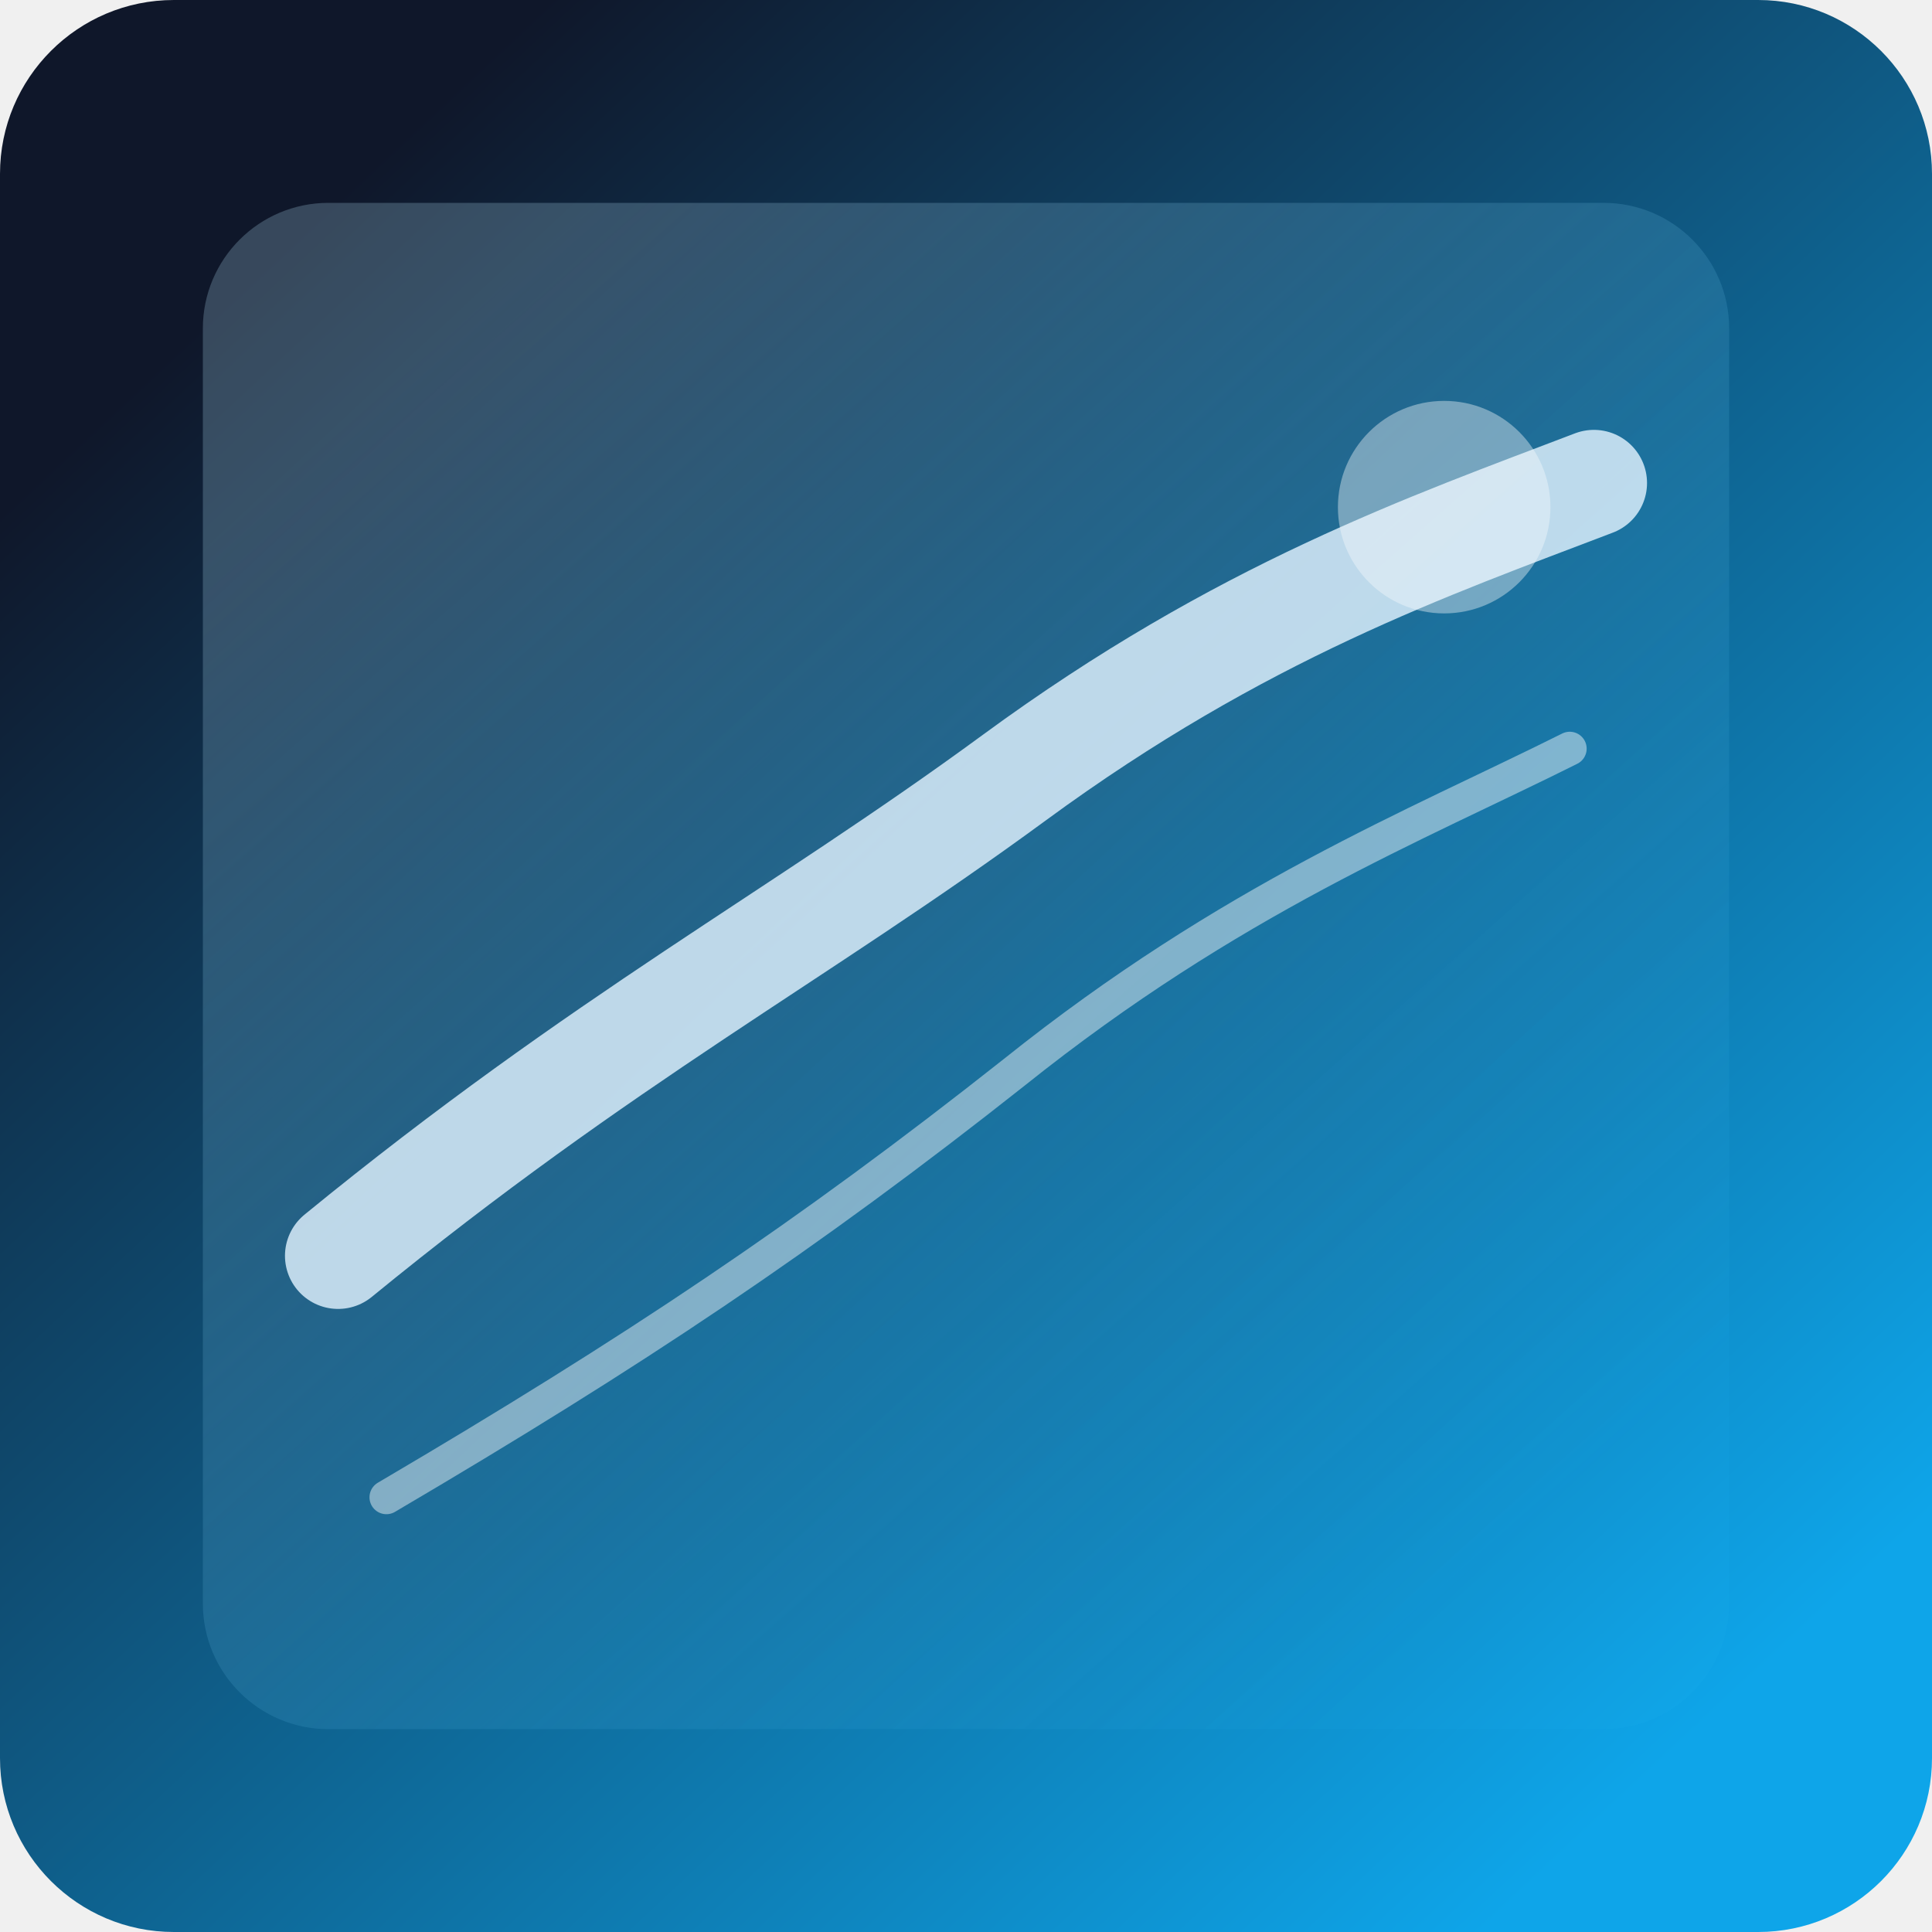
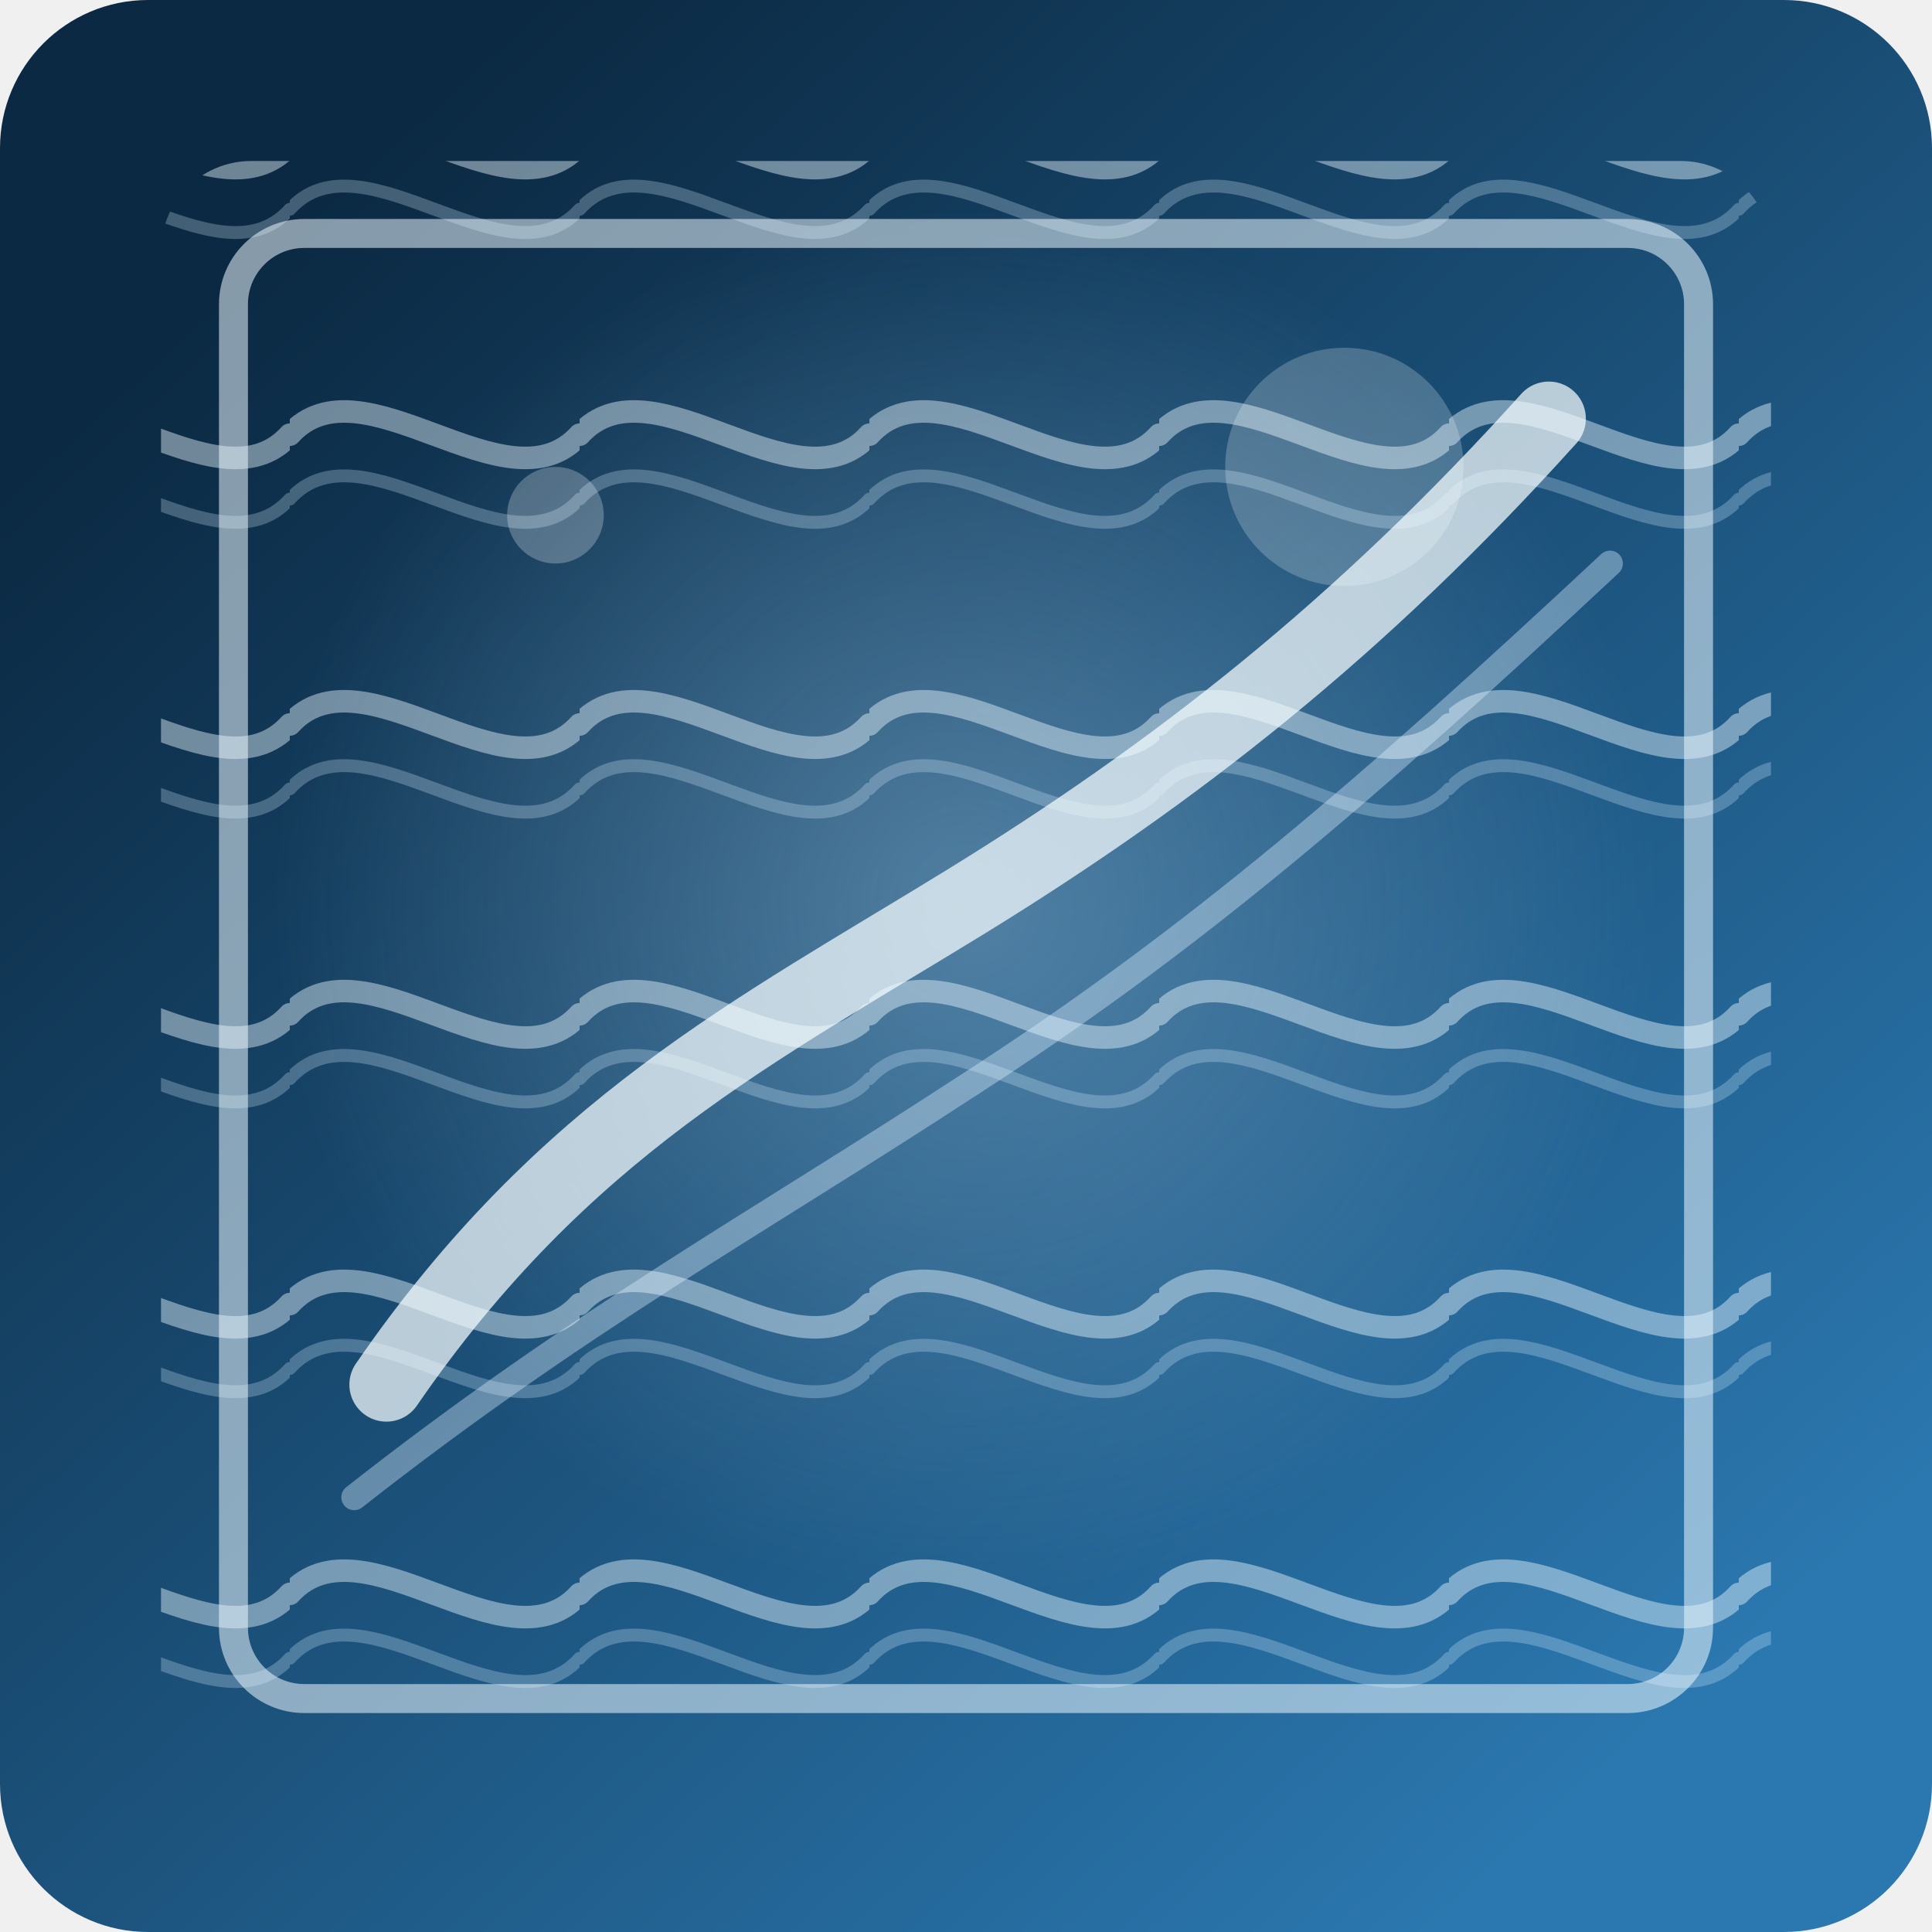
- <svg xmlns="http://www.w3.org/2000/svg" viewBox="0 0 800 800" fill="none">
+ <svg xmlns="http://www.w3.org/2000/svg" viewBox="0 0 1200 1200" fill="none">
  <defs>
-     <linearGradient id="bg" x1="120" y1="100" x2="700" y2="720" gradientUnits="userSpaceOnUse">
-       <stop stop-color="#0F172A" />
-       <stop offset="1" stop-color="#0EA5E9" />
+     <linearGradient id="bg" x1="180" y1="140" x2="1040" y2="1080" gradientUnits="userSpaceOnUse">
+       <stop stop-color="#0B2942" />
+       <stop offset="1" stop-color="#2B78B0" />
    </linearGradient>
-     <linearGradient id="shine" x1="180" y1="140" x2="630" y2="650" gradientUnits="userSpaceOnUse">
-       <stop stop-color="#BAE6FD" stop-opacity="0.95" />
-       <stop offset="1" stop-color="#38BDF8" stop-opacity="0.2" />
-     </linearGradient>
+     <radialGradient id="glow" cx="0" cy="0" r="1" gradientUnits="userSpaceOnUse" gradientTransform="translate(600 560) rotate(90) scale(430)">
+       <stop stop-color="#BFE5FF" stop-opacity=".95" />
+       <stop offset="1" stop-color="#BFE5FF" stop-opacity="0" />
+     </radialGradient>
+     <pattern id="waves" width="180" height="180" patternUnits="userSpaceOnUse">
+       <path d="M0 90C45 40 135 140 180 90" stroke="#EAF7FF" stroke-width="14" stroke-linecap="round" opacity=".52" />
+       <path d="M0 130C45 80 135 180 180 130" stroke="#D8F0FF" stroke-width="8" stroke-linecap="round" opacity=".32" />
+     </pattern>
  </defs>
-   <rect width="800" height="800" rx="72" fill="url(#bg)" />
-   <rect x="84" y="84" width="632" height="632" rx="52" fill="url(#shine)" opacity=".25" />
-   <path d="M140 520C250 430 330 388 420 322C514 253 592 226 660 200" stroke="#E0F2FE" stroke-width="44" stroke-linecap="round" opacity=".82" />
-   <path d="M160 620C262 560 334 512 420 444C510 372 586 342 650 310" stroke="#FFFFFF" stroke-width="14" stroke-linecap="round" opacity=".45" />
-   <circle cx="598" cy="210" r="44" fill="#F8FAFC" opacity=".4" />
+   <rect width="1200" height="1200" rx="92" fill="url(#bg)" />
+   <rect x="76" y="76" width="1048" height="1048" rx="66" fill="url(#glow)" opacity=".35" />
+   <rect x="100" y="100" width="1000" height="1000" rx="56" fill="url(#waves)" opacity=".85" />
+   <rect x="145" y="145" width="910" height="910" rx="44" stroke="#EAF7FF" stroke-opacity=".55" stroke-width="18" />
+   <path d="M240 860C350 700 470 640 600 560C730 480 845 390 962 260" stroke="#F7FDFF" stroke-width="46" stroke-linecap="round" opacity=".72" />
+   <path d="M220 930C360 820 470 760 600 675C740 585 850 490 1000 350" stroke="#DFF3FF" stroke-width="16" stroke-linecap="round" opacity=".38" />
+   <circle cx="835" cy="290" r="74" fill="#F7FDFF" opacity=".22" />
+   <circle cx="345" cy="320" r="30" fill="#F7FDFF" opacity=".26" />
</svg>
